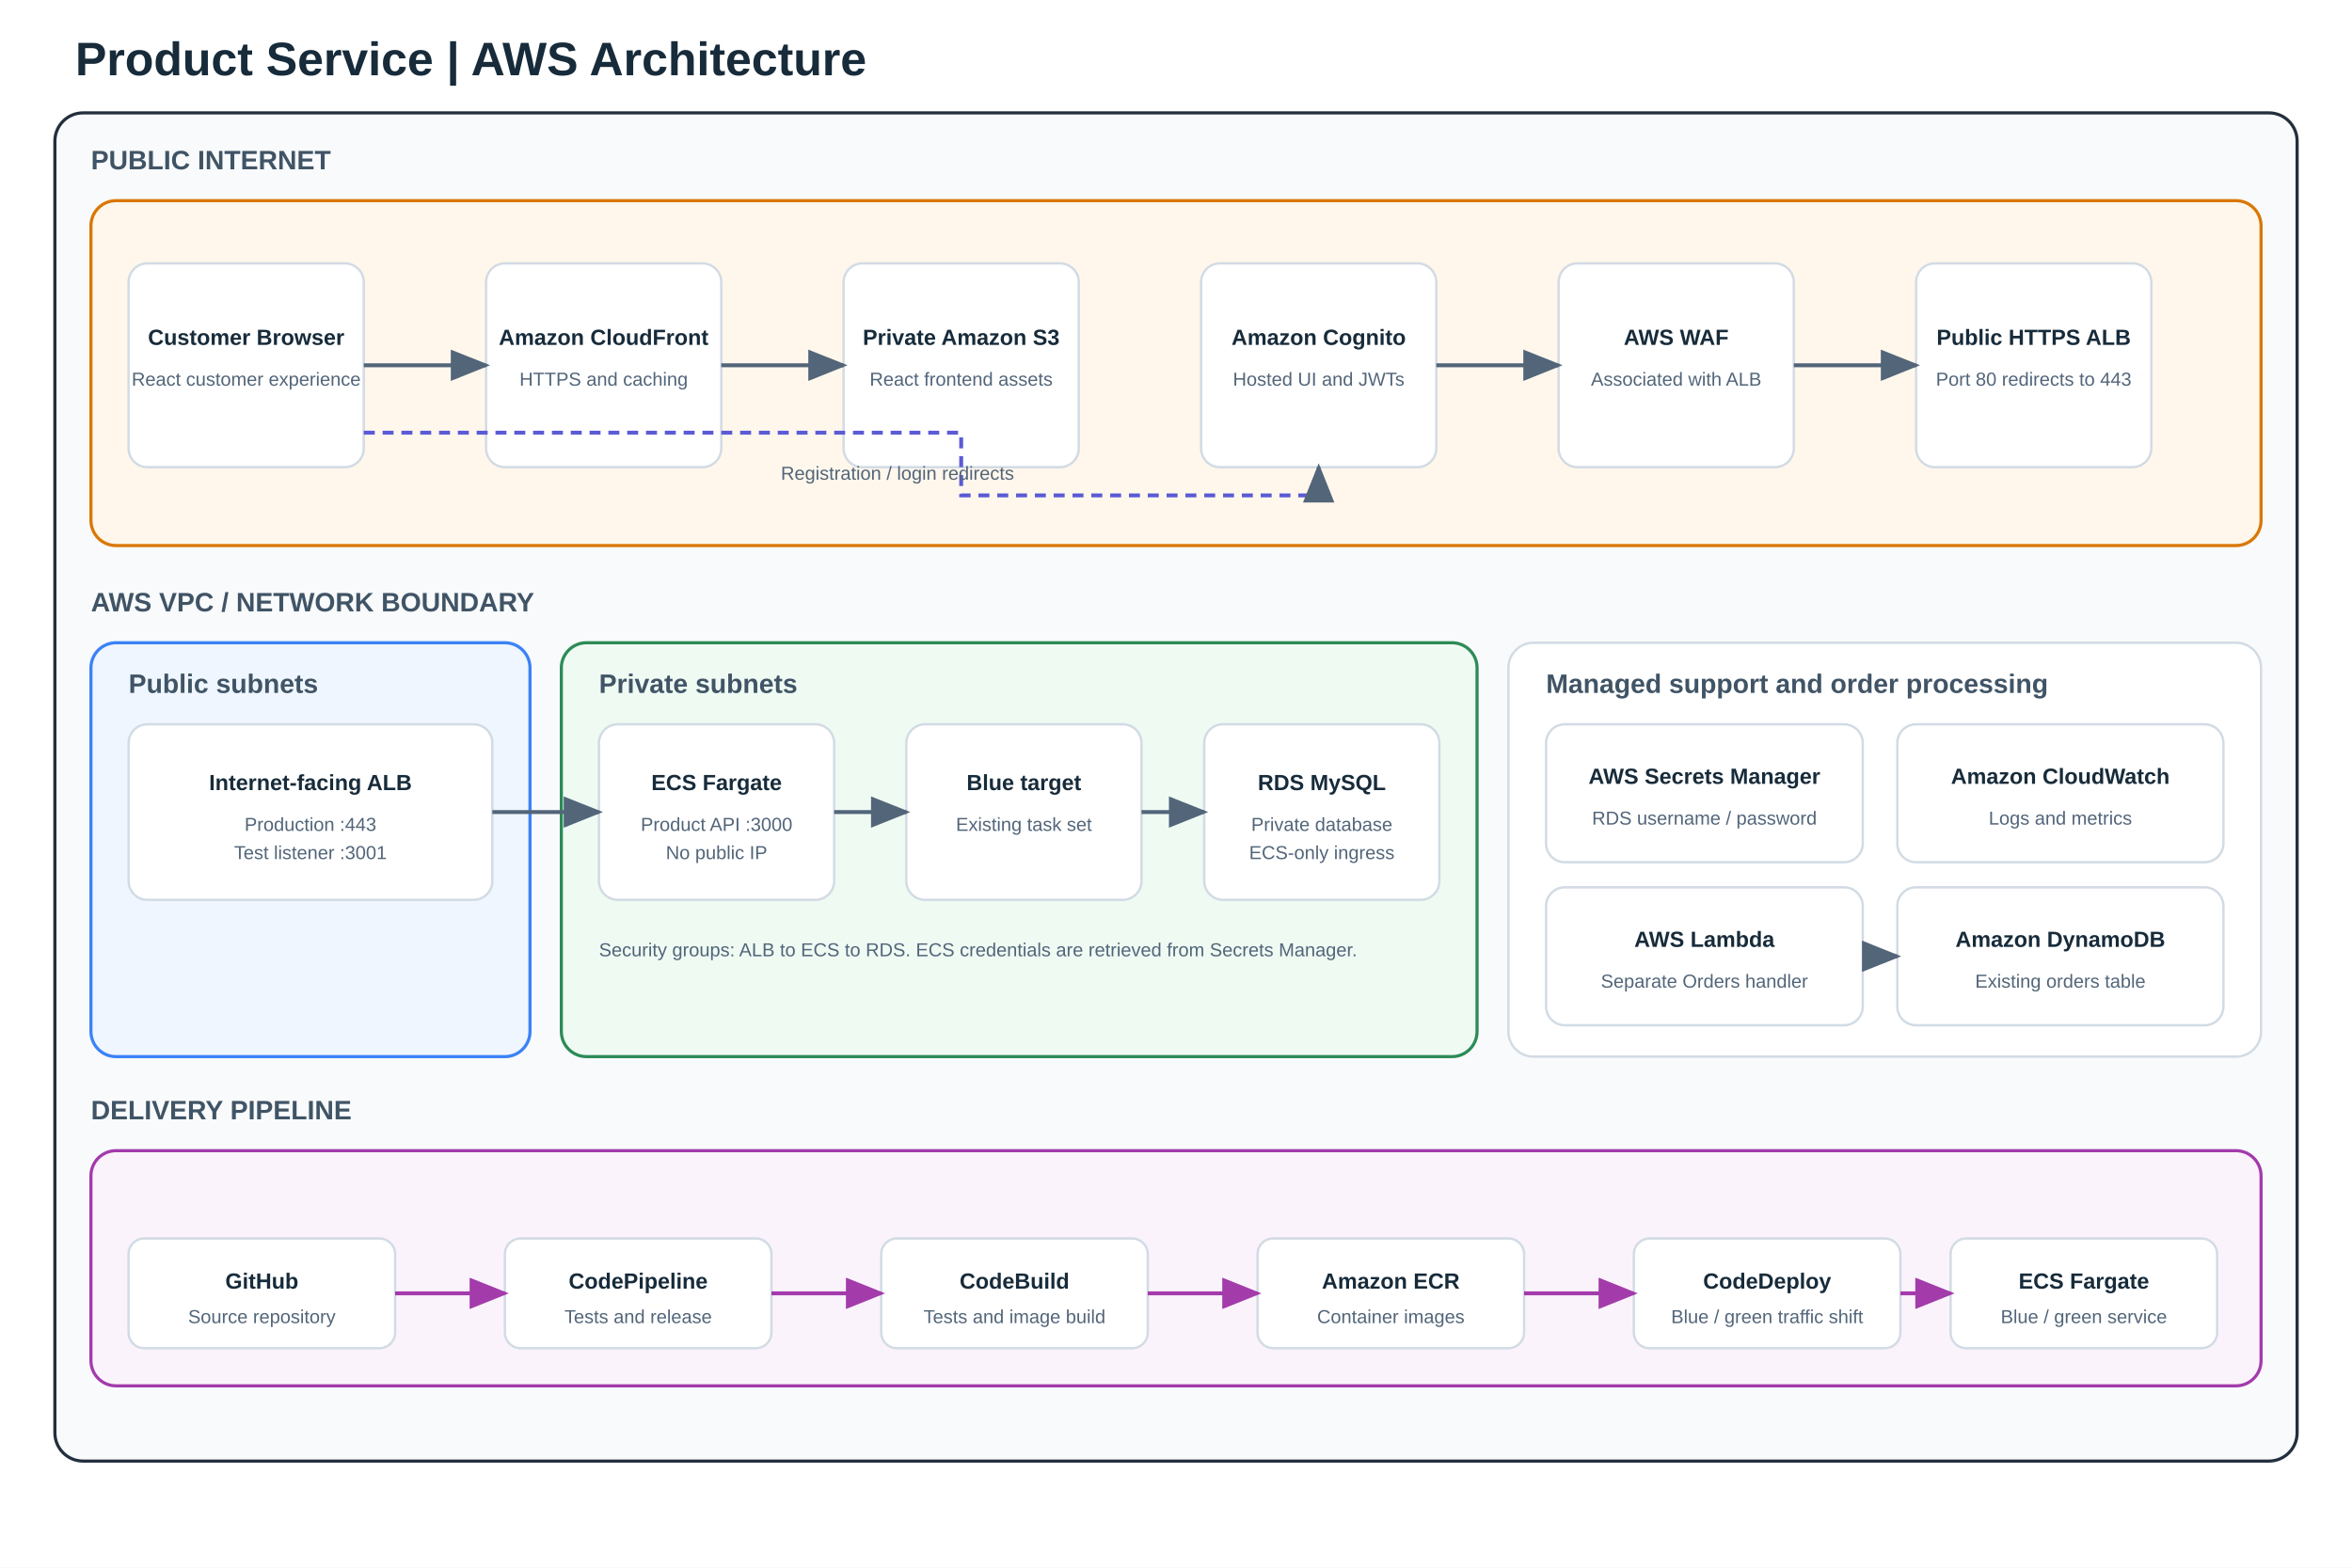
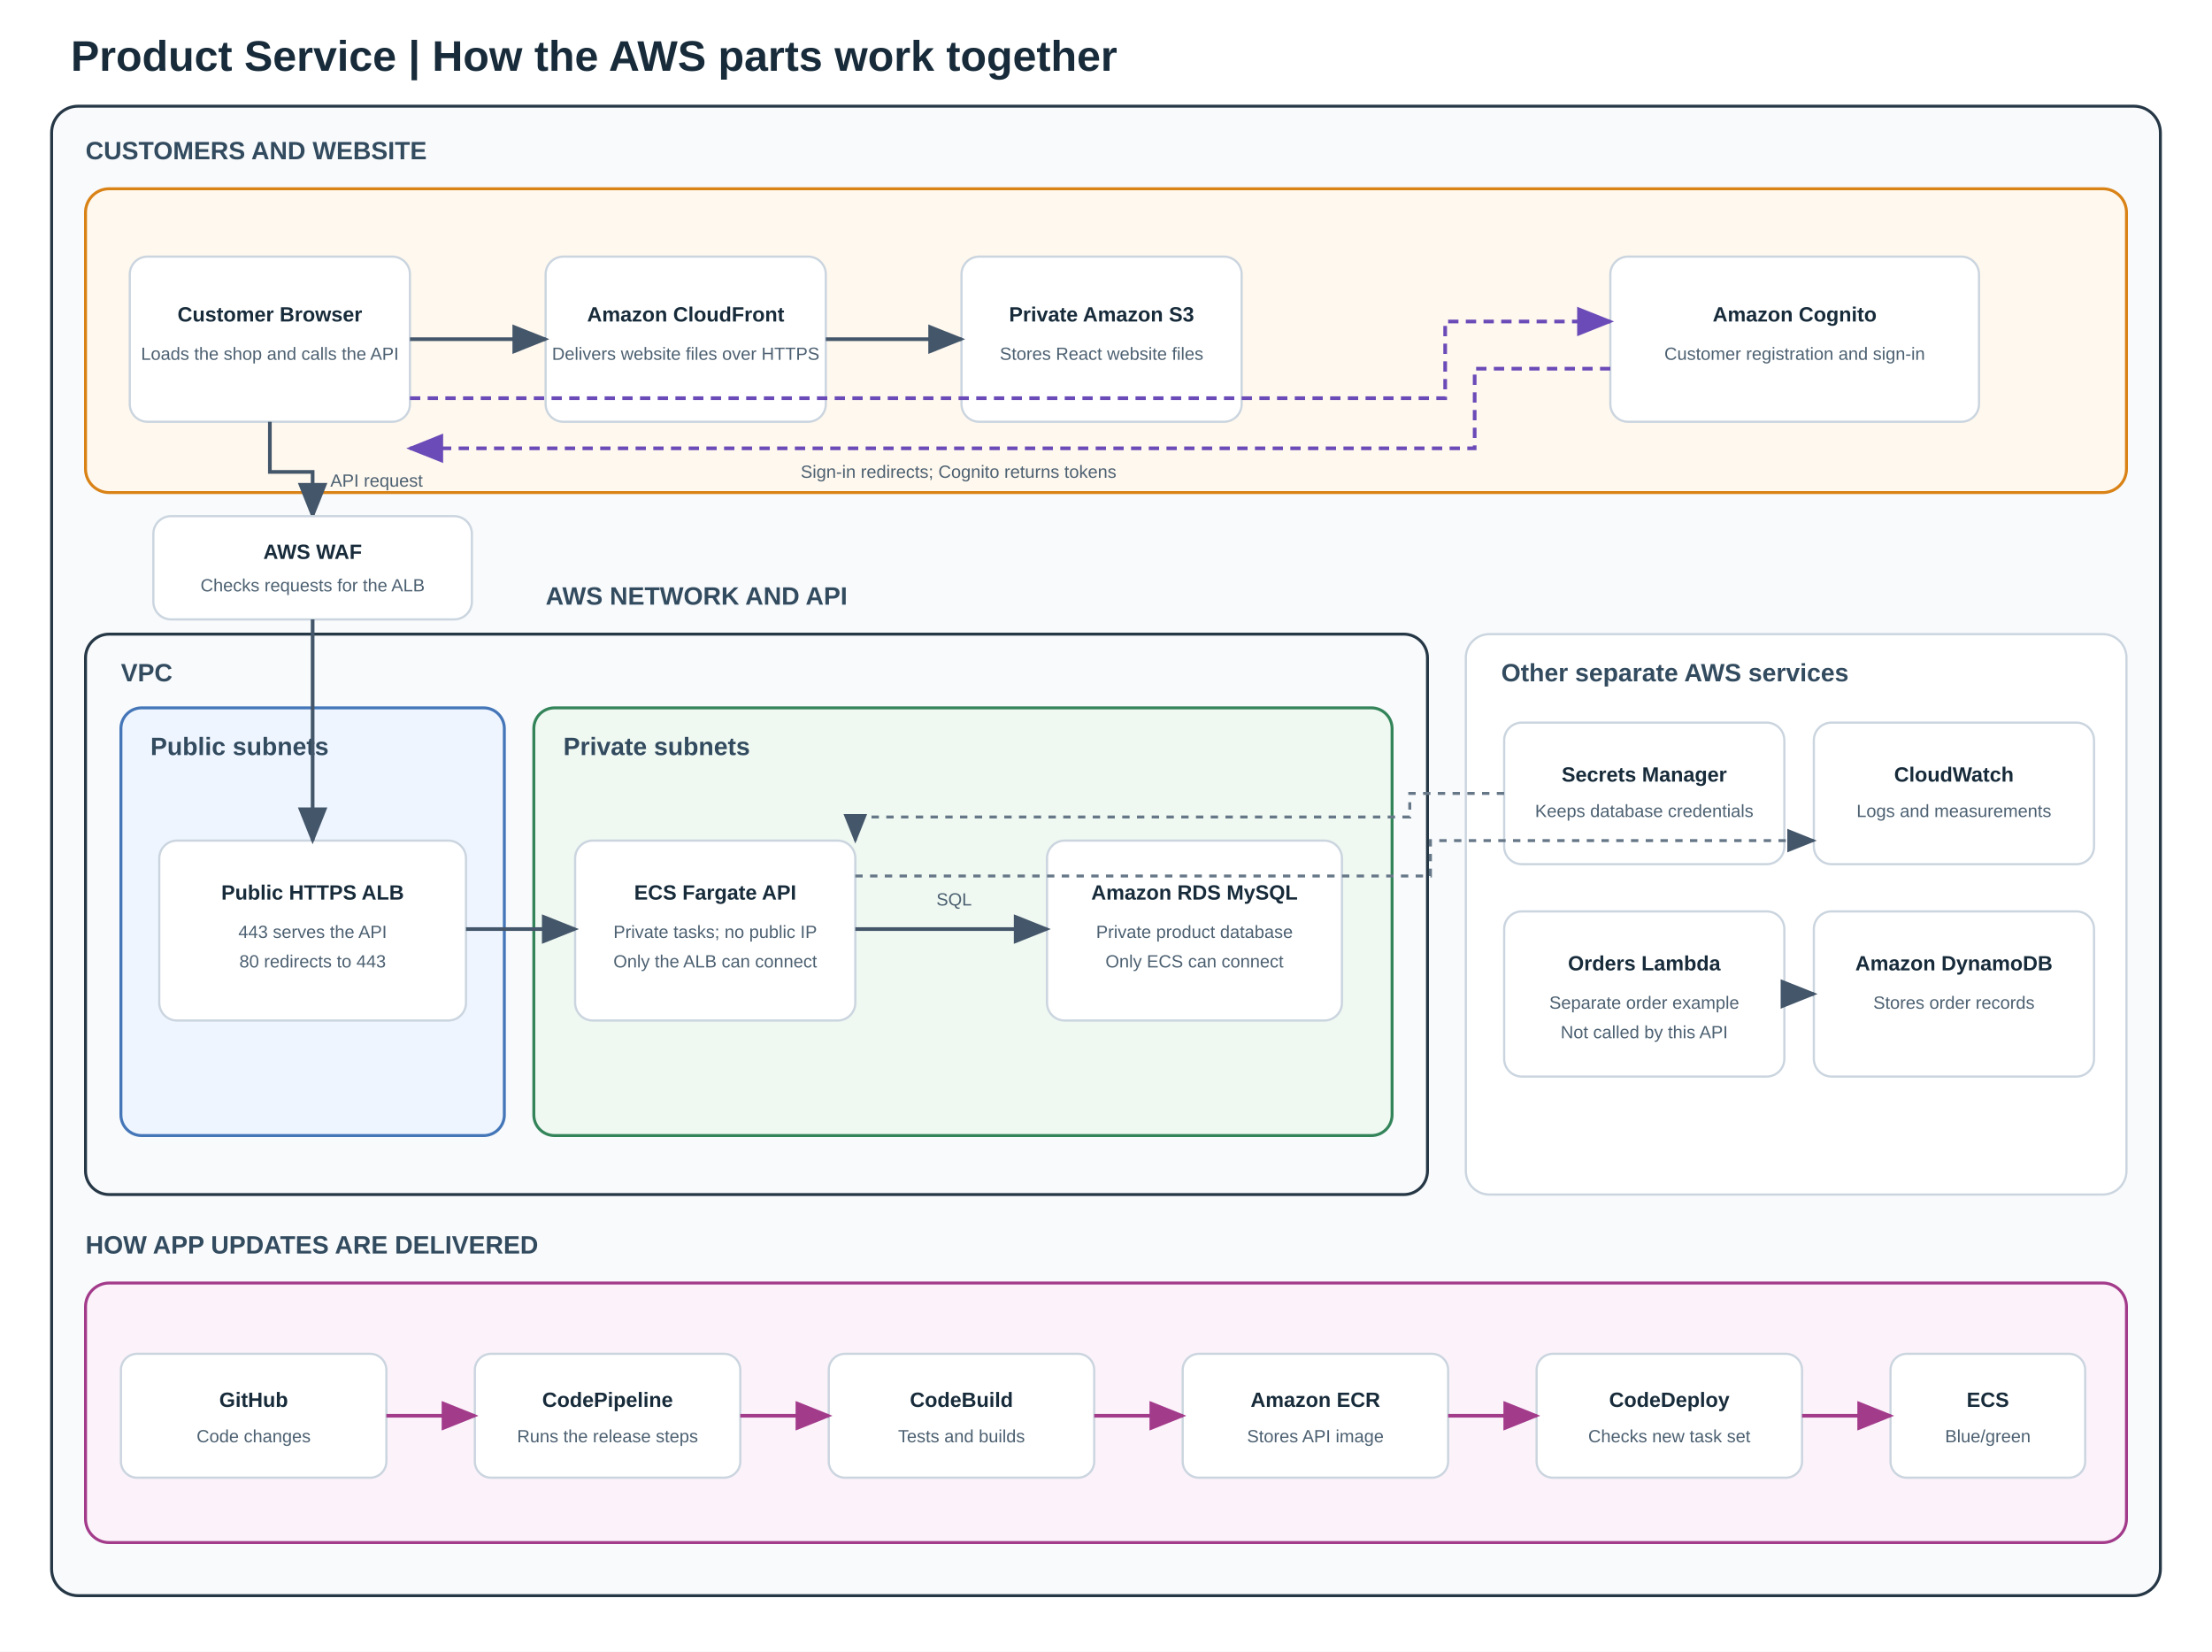
- <svg xmlns="http://www.w3.org/2000/svg" width="1500" height="1000" viewBox="0 0 1500 1000" role="img" aria-labelledby="title desc">
+ <svg xmlns="http://www.w3.org/2000/svg" width="1500" height="1120" viewBox="0 0 1500 1120" role="img" aria-labelledby="title description">
  <defs>
    <marker id="arrow" markerWidth="10" markerHeight="8" refX="9" refY="4" orient="auto">
-       <path d="M0 0L10 4L0 8Z" fill="#526579" />
+       <path d="M0 0L10 4L0 8Z" fill="#43566a" />
+     </marker>
+     <marker id="authArrow" markerWidth="10" markerHeight="8" refX="9" refY="4" orient="auto">
+       <path d="M0 0L10 4L0 8Z" fill="#6b4bb8" />
    </marker>
    <marker id="deployArrow" markerWidth="10" markerHeight="8" refX="9" refY="4" orient="auto">
-       <path d="M0 0L10 4L0 8Z" fill="#a33bab" />
+       <path d="M0 0L10 4L0 8Z" fill="#a33b8b" />
    </marker>
  </defs>
  <style>
-     .bg{fill:#fff}.outer{fill:#f8fafb;stroke:#232f3e;stroke-width:2}
-     .internet{fill:#fff7ec;stroke:#d97706;stroke-width:2}
-     .publicNet{fill:#eff6ff;stroke:#3b82f6;stroke-width:2}
-     .privateNet{fill:#effaf3;stroke:#2d8b57;stroke-width:2}
-     .delivery{fill:#fbf3fc;stroke:#a33bab;stroke-width:2}
-     .card{fill:#fff;stroke:#d2dbe4;stroke-width:1.5}
-     .title{font:700 30px Arial,sans-serif;fill:#172b3a}
-     .section{font:700 17px Arial,sans-serif;fill:#405466}
-     .service{font:700 14px Arial,sans-serif;fill:#172b3a}
-     .sub{font:12px Arial,sans-serif;fill:#526579}
-     .edge{fill:none;stroke:#526579;stroke-width:2.5;marker-end:url(#arrow)}
-     .authEdge{fill:none;stroke:#5b5bd6;stroke-width:2.5;stroke-dasharray:7 5;marker-end:url(#arrow)}
-     .deployEdge{fill:none;stroke:#a33bab;stroke-width:2.5;marker-end:url(#deployArrow)}
+     .background{fill:#fff}
+     .boundary{fill:#f8fafc;stroke:#263746;stroke-width:2}
+     .internet{fill:#fff8ee;stroke:#d98216;stroke-width:2}
+     .public{fill:#eef5ff;stroke:#4476b8;stroke-width:2}
+     .private{fill:#eff8f1;stroke:#34845a;stroke-width:2}
+     .pipeline{fill:#fbf2fa;stroke:#a33b8b;stroke-width:2}
+     .card{fill:#fff;stroke:#cbd5df;stroke-width:1.5}
+     .heading{font:700 29px Arial,sans-serif;fill:#172b3a}
+     .section{font:700 17px Arial,sans-serif;fill:#334b5f}
+     .label{font:700 14px Arial,sans-serif;fill:#172b3a}
+     .small{font:12px Arial,sans-serif;fill:#4c6071}
+     .request{fill:none;stroke:#43566a;stroke-width:2.5;marker-end:url(#arrow)}
+     .auth{fill:none;stroke:#6b4bb8;stroke-width:2.5;stroke-dasharray:7 5;marker-end:url(#authArrow)}
+     .deploy{fill:none;stroke:#a33b8b;stroke-width:2.5;marker-end:url(#deployArrow)}
+     .association{fill:none;stroke:#667788;stroke-width:2;stroke-dasharray:5 5;marker-end:url(#arrow)}
  </style>
-   <rect class="bg" width="1500" height="1000" />
-   <text class="title" x="48" y="48">Product Service | AWS Architecture</text>
-   <rect class="outer" x="35" y="72" width="1430" height="860" rx="18" />
-   <text class="section" x="58" y="108">PUBLIC INTERNET</text>
-   <rect class="internet" x="58" y="128" width="1384" height="220" rx="16" />
-   <rect class="card" x="82" y="168" width="150" height="130" rx="12" />
-   <text class="service" x="157" y="220" text-anchor="middle">Customer Browser</text>
-   <text class="sub" x="157" y="246" text-anchor="middle">React customer experience</text>
-   <rect class="card" x="310" y="168" width="150" height="130" rx="12" />
-   <text class="service" x="385" y="220" text-anchor="middle">Amazon CloudFront</text>
-   <text class="sub" x="385" y="246" text-anchor="middle">HTTPS and caching</text>
-   <rect class="card" x="538" y="168" width="150" height="130" rx="12" />
-   <text class="service" x="613" y="220" text-anchor="middle">Private Amazon S3</text>
-   <text class="sub" x="613" y="246" text-anchor="middle">React frontend assets</text>
-   <rect class="card" x="766" y="168" width="150" height="130" rx="12" />
-   <text class="service" x="841" y="220" text-anchor="middle">Amazon Cognito</text>
-   <text class="sub" x="841" y="246" text-anchor="middle">Hosted UI and JWTs</text>
-   <rect class="card" x="994" y="168" width="150" height="130" rx="12" />
-   <text class="service" x="1069" y="220" text-anchor="middle">AWS WAF</text>
-   <text class="sub" x="1069" y="246" text-anchor="middle">Associated with ALB</text>
-   <rect class="card" x="1222" y="168" width="150" height="130" rx="12" />
-   <text class="service" x="1297" y="220" text-anchor="middle">Public HTTPS ALB</text>
-   <text class="sub" x="1297" y="246" text-anchor="middle">Port 80 redirects to 443</text>
-   <path class="edge" d="M232 233H310" />
-   <path class="edge" d="M460 233H538" />
-   <path class="edge" d="M916 233H994" />
-   <path class="edge" d="M1144 233H1222" />
-   <path class="authEdge" d="M232 276H613V316H841V298" />
-   <text class="sub" x="498" y="306">Registration / login redirects</text>
-   <text class="section" x="58" y="390">AWS VPC / NETWORK BOUNDARY</text>
-   <rect class="publicNet" x="58" y="410" width="280" height="264" rx="16" />
-   <text class="section" x="82" y="442">Public subnets</text>
-   <rect class="card" x="82" y="462" width="232" height="112" rx="12" />
-   <text class="service" x="198" y="504" text-anchor="middle">Internet-facing ALB</text>
-   <text class="sub" x="198" y="530" text-anchor="middle">Production :443</text>
-   <text class="sub" x="198" y="548" text-anchor="middle">Test listener :3001</text>
-   <rect class="privateNet" x="358" y="410" width="584" height="264" rx="16" />
-   <text class="section" x="382" y="442">Private subnets</text>
-   <rect class="card" x="382" y="462" width="150" height="112" rx="12" />
-   <text class="service" x="457" y="504" text-anchor="middle">ECS Fargate</text>
-   <text class="sub" x="457" y="530" text-anchor="middle">Product API :3000</text>
-   <text class="sub" x="457" y="548" text-anchor="middle">No public IP</text>
-   <rect class="card" x="578" y="462" width="150" height="112" rx="12" />
-   <text class="service" x="653" y="504" text-anchor="middle">Blue target</text>
-   <text class="sub" x="653" y="530" text-anchor="middle">Existing task set</text>
-   <rect class="card" x="768" y="462" width="150" height="112" rx="12" />
-   <text class="service" x="843" y="504" text-anchor="middle">RDS MySQL</text>
-   <text class="sub" x="843" y="530" text-anchor="middle">Private database</text>
-   <text class="sub" x="843" y="548" text-anchor="middle">ECS-only ingress</text>
-   <path class="edge" d="M314 518H382" />
-   <path class="edge" d="M532 518H578" />
-   <path class="edge" d="M728 518H768" />
-   <text class="sub" x="382" y="610">Security groups: ALB to ECS to RDS. ECS credentials are retrieved from Secrets Manager.</text>
-   <rect class="card" x="962" y="410" width="480" height="264" rx="16" />
-   <text class="section" x="986" y="442">Managed support and order processing</text>
-   <rect class="card" x="986" y="462" width="202" height="88" rx="12" />
-   <text class="service" x="1087" y="500" text-anchor="middle">AWS Secrets Manager</text>
-   <text class="sub" x="1087" y="526" text-anchor="middle">RDS username / password</text>
-   <rect class="card" x="1210" y="462" width="208" height="88" rx="12" />
-   <text class="service" x="1314" y="500" text-anchor="middle">Amazon CloudWatch</text>
-   <text class="sub" x="1314" y="526" text-anchor="middle">Logs and metrics</text>
-   <rect class="card" x="986" y="566" width="202" height="88" rx="12" />
-   <text class="service" x="1087" y="604" text-anchor="middle">AWS Lambda</text>
-   <text class="sub" x="1087" y="630" text-anchor="middle">Separate Orders handler</text>
-   <rect class="card" x="1210" y="566" width="208" height="88" rx="12" />
-   <text class="service" x="1314" y="604" text-anchor="middle">Amazon DynamoDB</text>
-   <text class="sub" x="1314" y="630" text-anchor="middle">Existing orders table</text>
-   <path class="edge" d="M1188 610H1210" />
-   <text class="section" x="58" y="714">DELIVERY PIPELINE</text>
-   <rect class="delivery" x="58" y="734" width="1384" height="150" rx="16" />
-   <rect class="card" x="82" y="790" width="170" height="70" rx="10" />
-   <text class="service" x="167" y="822" text-anchor="middle">GitHub</text>
-   <text class="sub" x="167" y="844" text-anchor="middle">Source repository</text>
-   <rect class="card" x="322" y="790" width="170" height="70" rx="10" />
-   <text class="service" x="407" y="822" text-anchor="middle">CodePipeline</text>
-   <text class="sub" x="407" y="844" text-anchor="middle">Tests and release</text>
-   <rect class="card" x="562" y="790" width="170" height="70" rx="10" />
-   <text class="service" x="647" y="822" text-anchor="middle">CodeBuild</text>
-   <text class="sub" x="647" y="844" text-anchor="middle">Tests and image build</text>
-   <rect class="card" x="802" y="790" width="170" height="70" rx="10" />
-   <text class="service" x="887" y="822" text-anchor="middle">Amazon ECR</text>
-   <text class="sub" x="887" y="844" text-anchor="middle">Container images</text>
-   <rect class="card" x="1042" y="790" width="170" height="70" rx="10" />
-   <text class="service" x="1127" y="822" text-anchor="middle">CodeDeploy</text>
-   <text class="sub" x="1127" y="844" text-anchor="middle">Blue / green traffic shift</text>
-   <rect class="card" x="1244" y="790" width="170" height="70" rx="10" />
-   <text class="service" x="1329" y="822" text-anchor="middle">ECS Fargate</text>
-   <text class="sub" x="1329" y="844" text-anchor="middle">Blue / green service</text>
-   <path class="deployEdge" d="M252 825H322" />
-   <path class="deployEdge" d="M492 825H562" />
-   <path class="deployEdge" d="M732 825H802" />
-   <path class="deployEdge" d="M972 825H1042" />
-   <path class="deployEdge" d="M1212 825H1244" />
+   <rect class="background" width="1500" height="1120" />
+   <text class="heading" x="48" y="48">Product Service | How the AWS parts work together</text>
+   <rect class="boundary" x="35" y="72" width="1430" height="1010" rx="18" />
+   <text class="section" x="58" y="108">CUSTOMERS AND WEBSITE</text>
+   <rect class="internet" x="58" y="128" width="1384" height="206" rx="16" />
+   <rect class="card" x="88" y="174" width="190" height="112" rx="12" />
+   <text class="label" x="183" y="218" text-anchor="middle">Customer Browser</text>
+   <text class="small" x="183" y="244" text-anchor="middle">Loads the shop and calls the API</text>
+   <rect class="card" x="370" y="174" width="190" height="112" rx="12" />
+   <text class="label" x="465" y="218" text-anchor="middle">Amazon CloudFront</text>
+   <text class="small" x="465" y="244" text-anchor="middle">Delivers website files over HTTPS</text>
+   <rect class="card" x="652" y="174" width="190" height="112" rx="12" />
+   <text class="label" x="747" y="218" text-anchor="middle">Private Amazon S3</text>
+   <text class="small" x="747" y="244" text-anchor="middle">Stores React website files</text>
+   <rect class="card" x="1092" y="174" width="250" height="112" rx="12" />
+   <text class="label" x="1217" y="218" text-anchor="middle">Amazon Cognito</text>
+   <text class="small" x="1217" y="244" text-anchor="middle">Customer registration and sign-in</text>
+   <path class="request" d="M278 230H370" />
+   <path class="request" d="M560 230H652" />
+   <path class="auth" d="M278 270H980V218H1092" />
+   <path class="auth" d="M1092 250H1000V304H278" />
+   <text class="small" x="650" y="324" text-anchor="middle">Sign-in redirects; Cognito returns tokens</text>
+   <path class="request" d="M183 286V320H212V350" />
+   <text class="small" x="224" y="330">API request</text>
+   <rect class="card" x="104" y="350" width="216" height="70" rx="12" />
+   <text class="label" x="212" y="379" text-anchor="middle">AWS WAF</text>
+   <text class="small" x="212" y="401" text-anchor="middle">Checks requests for the ALB</text>
+   <text class="section" x="370" y="410">AWS NETWORK AND API</text>
+   <rect class="boundary" x="58" y="430" width="910" height="380" rx="16" />
+   <text class="section" x="82" y="462">VPC</text>
+   <rect class="public" x="82" y="480" width="260" height="290" rx="14" />
+   <text class="section" x="102" y="512">Public subnets</text>
+   <rect class="card" x="108" y="570" width="208" height="122" rx="12" />
+   <text class="label" x="212" y="610" text-anchor="middle">Public HTTPS ALB</text>
+   <text class="small" x="212" y="636" text-anchor="middle">443 serves the API</text>
+   <text class="small" x="212" y="656" text-anchor="middle">80 redirects to 443</text>
+   <path class="request" d="M212 420V570" />
+   <rect class="private" x="362" y="480" width="582" height="290" rx="14" />
+   <text class="section" x="382" y="512">Private subnets</text>
+   <rect class="card" x="390" y="570" width="190" height="122" rx="12" />
+   <text class="label" x="485" y="610" text-anchor="middle">ECS Fargate API</text>
+   <text class="small" x="485" y="636" text-anchor="middle">Private tasks; no public IP</text>
+   <text class="small" x="485" y="656" text-anchor="middle">Only the ALB can connect</text>
+   <rect class="card" x="710" y="570" width="200" height="122" rx="12" />
+   <text class="label" x="810" y="610" text-anchor="middle">Amazon RDS MySQL</text>
+   <text class="small" x="810" y="636" text-anchor="middle">Private product database</text>
+   <text class="small" x="810" y="656" text-anchor="middle">Only ECS can connect</text>
+   <path class="request" d="M316 630H390" />
+   <path class="request" d="M580 630H710" />
+   <text class="small" x="647" y="614" text-anchor="middle">SQL</text>
+   <rect class="card" x="994" y="430" width="448" height="380" rx="16" />
+   <text class="section" x="1018" y="462">Other separate AWS services</text>
+   <rect class="card" x="1020" y="490" width="190" height="96" rx="12" />
+   <text class="label" x="1115" y="530" text-anchor="middle">Secrets Manager</text>
+   <text class="small" x="1115" y="554" text-anchor="middle">Keeps database credentials</text>
+   <rect class="card" x="1230" y="490" width="190" height="96" rx="12" />
+   <text class="label" x="1325" y="530" text-anchor="middle">CloudWatch</text>
+   <text class="small" x="1325" y="554" text-anchor="middle">Logs and measurements</text>
+   <path class="association" d="M1020 538H956V554H580V570" />
+   <path class="association" d="M580 594H970V570H1230" />
+   <rect class="card" x="1020" y="618" width="190" height="112" rx="12" />
+   <text class="label" x="1115" y="658" text-anchor="middle">Orders Lambda</text>
+   <text class="small" x="1115" y="684" text-anchor="middle">Separate order example</text>
+   <text class="small" x="1115" y="704" text-anchor="middle">Not called by this API</text>
+   <rect class="card" x="1230" y="618" width="190" height="112" rx="12" />
+   <text class="label" x="1325" y="658" text-anchor="middle">Amazon DynamoDB</text>
+   <text class="small" x="1325" y="684" text-anchor="middle">Stores order records</text>
+   <path class="request" d="M1210 674H1230" />
+   <text class="section" x="58" y="850">HOW APP UPDATES ARE DELIVERED</text>
+   <rect class="pipeline" x="58" y="870" width="1384" height="176" rx="16" />
+   <rect class="card" x="82" y="918" width="180" height="84" rx="11" />
+   <text class="label" x="172" y="954" text-anchor="middle">GitHub</text>
+   <text class="small" x="172" y="978" text-anchor="middle">Code changes</text>
+   <rect class="card" x="322" y="918" width="180" height="84" rx="11" />
+   <text class="label" x="412" y="954" text-anchor="middle">CodePipeline</text>
+   <text class="small" x="412" y="978" text-anchor="middle">Runs the release steps</text>
+   <rect class="card" x="562" y="918" width="180" height="84" rx="11" />
+   <text class="label" x="652" y="954" text-anchor="middle">CodeBuild</text>
+   <text class="small" x="652" y="978" text-anchor="middle">Tests and builds</text>
+   <rect class="card" x="802" y="918" width="180" height="84" rx="11" />
+   <text class="label" x="892" y="954" text-anchor="middle">Amazon ECR</text>
+   <text class="small" x="892" y="978" text-anchor="middle">Stores API image</text>
+   <rect class="card" x="1042" y="918" width="180" height="84" rx="11" />
+   <text class="label" x="1132" y="954" text-anchor="middle">CodeDeploy</text>
+   <text class="small" x="1132" y="978" text-anchor="middle">Checks new task set</text>
+   <rect class="card" x="1282" y="918" width="132" height="84" rx="11" />
+   <text class="label" x="1348" y="954" text-anchor="middle">ECS</text>
+   <text class="small" x="1348" y="978" text-anchor="middle">Blue/green</text>
+   <path class="deploy" d="M262 960H322" />
+   <path class="deploy" d="M502 960H562" />
+   <path class="deploy" d="M742 960H802" />
+   <path class="deploy" d="M982 960H1042" />
+   <path class="deploy" d="M1222 960H1282" />
</svg>
